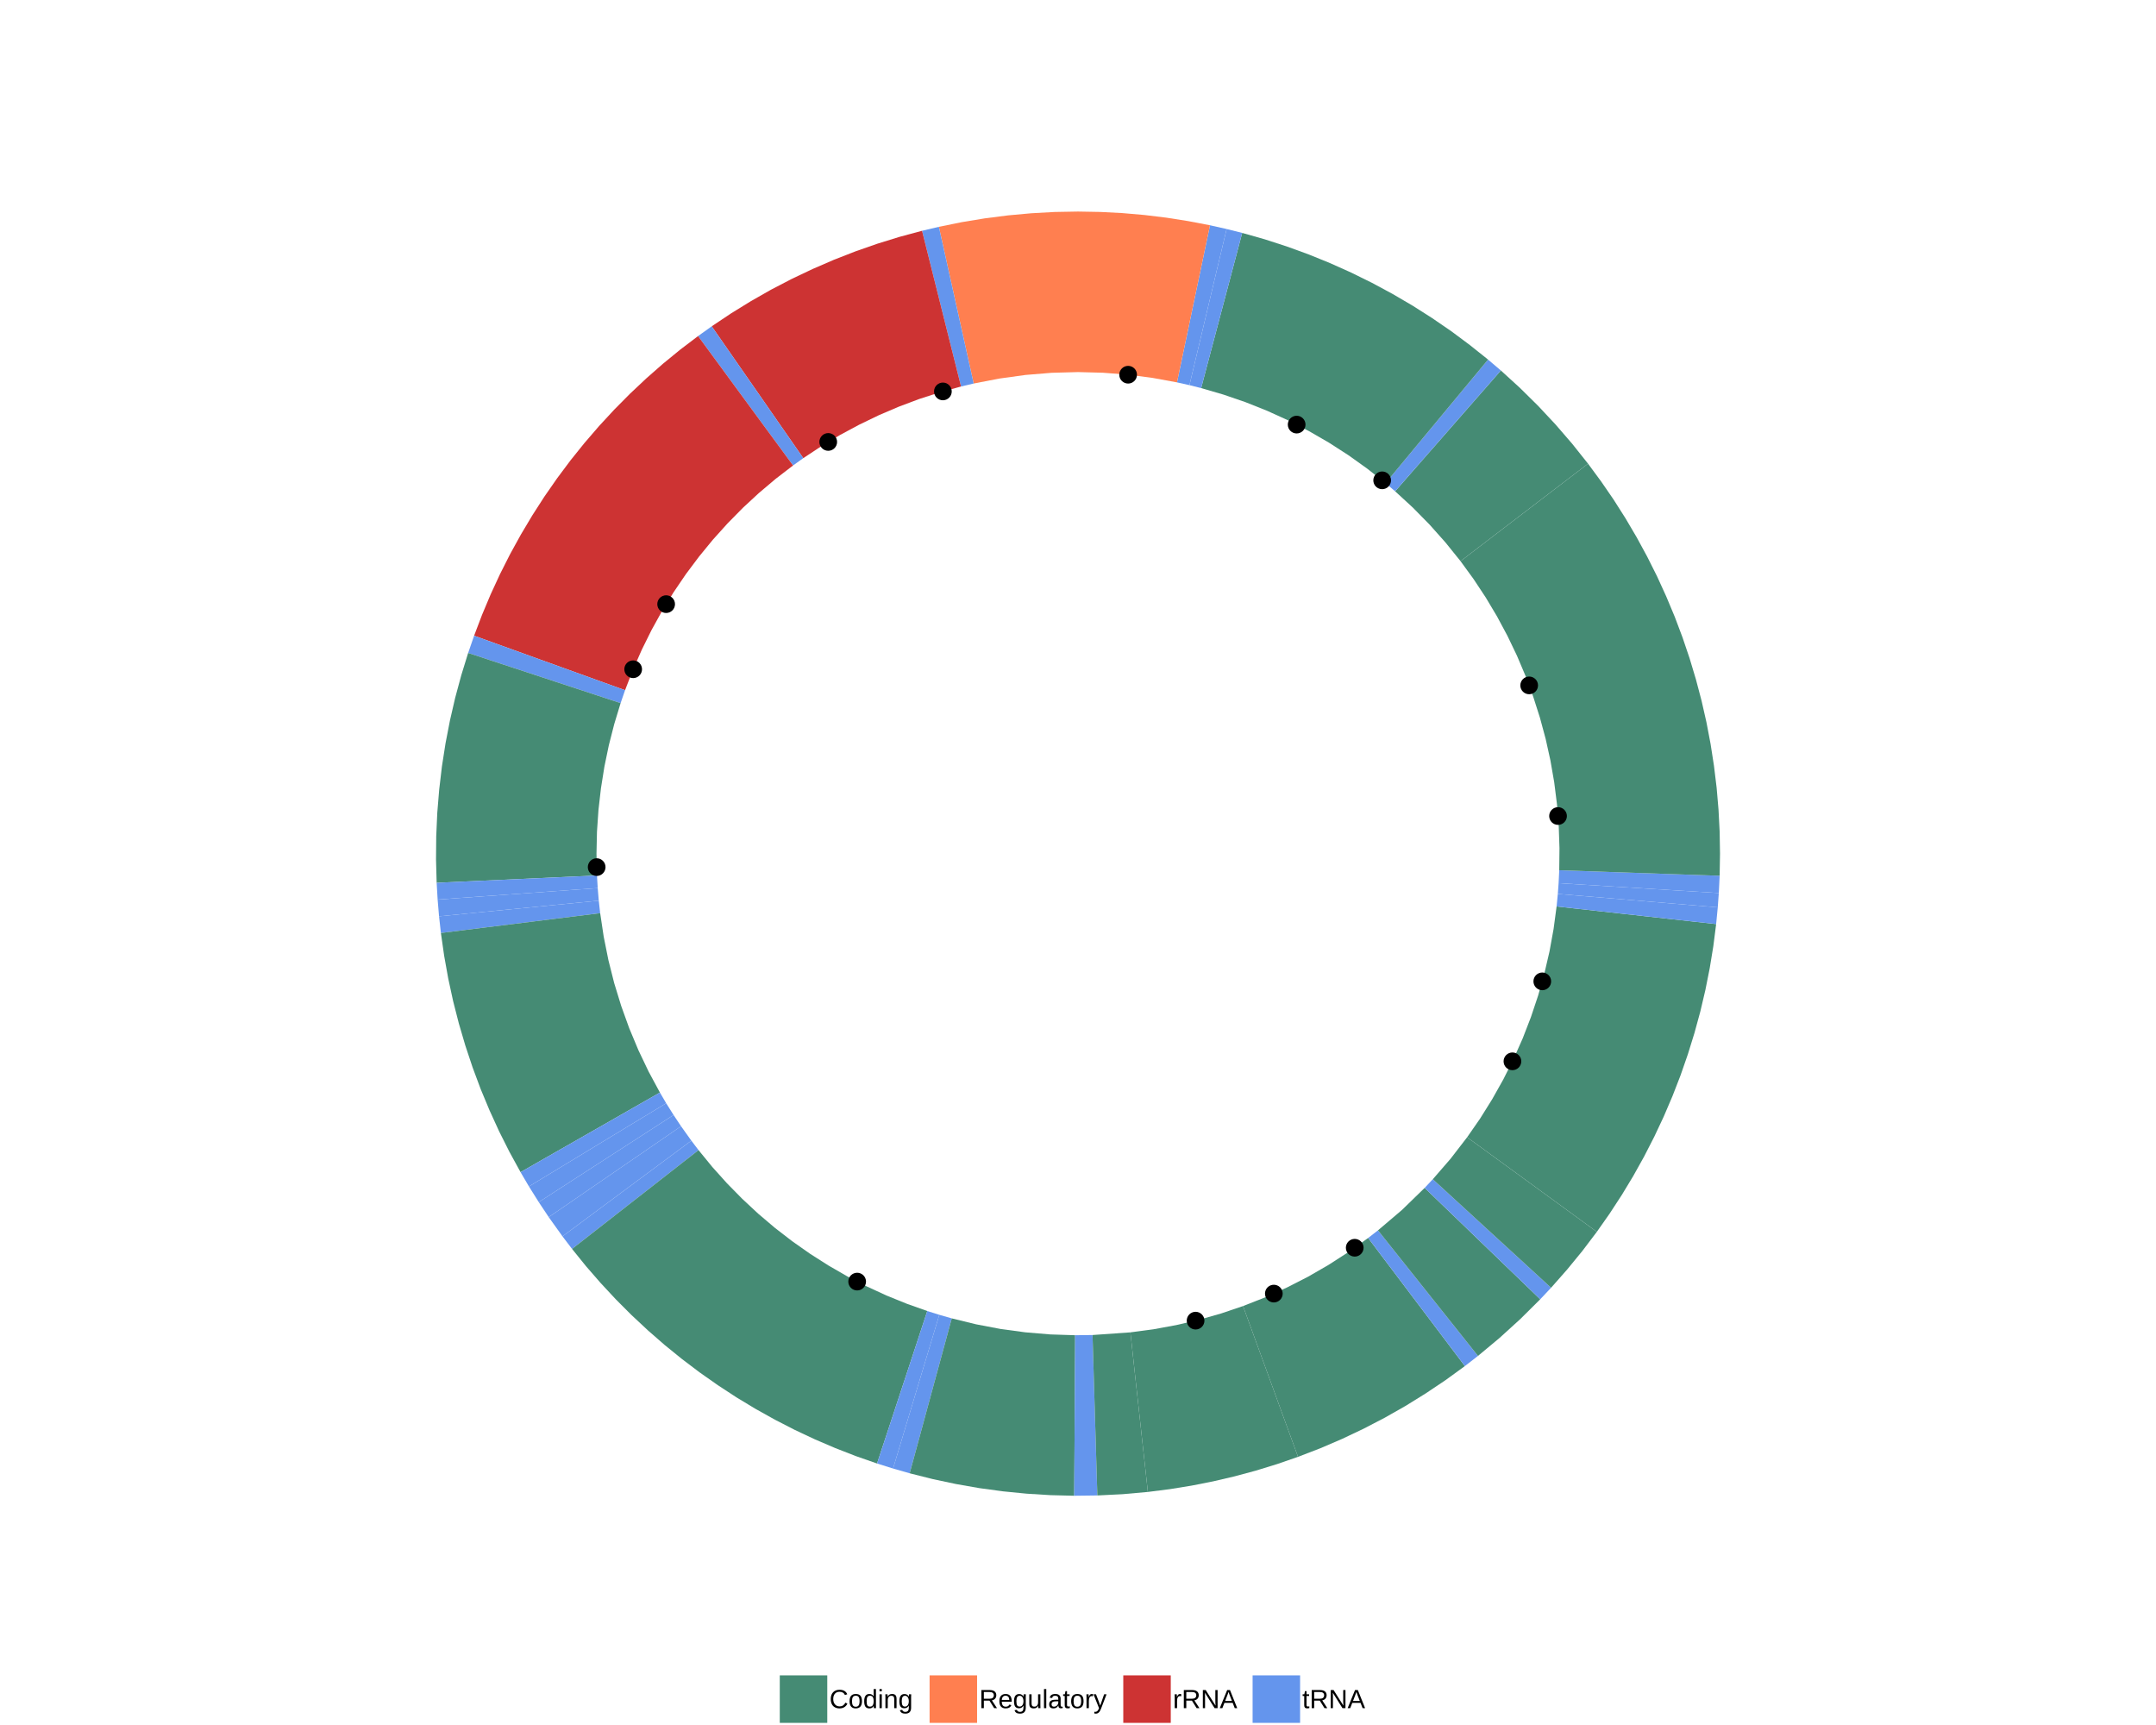
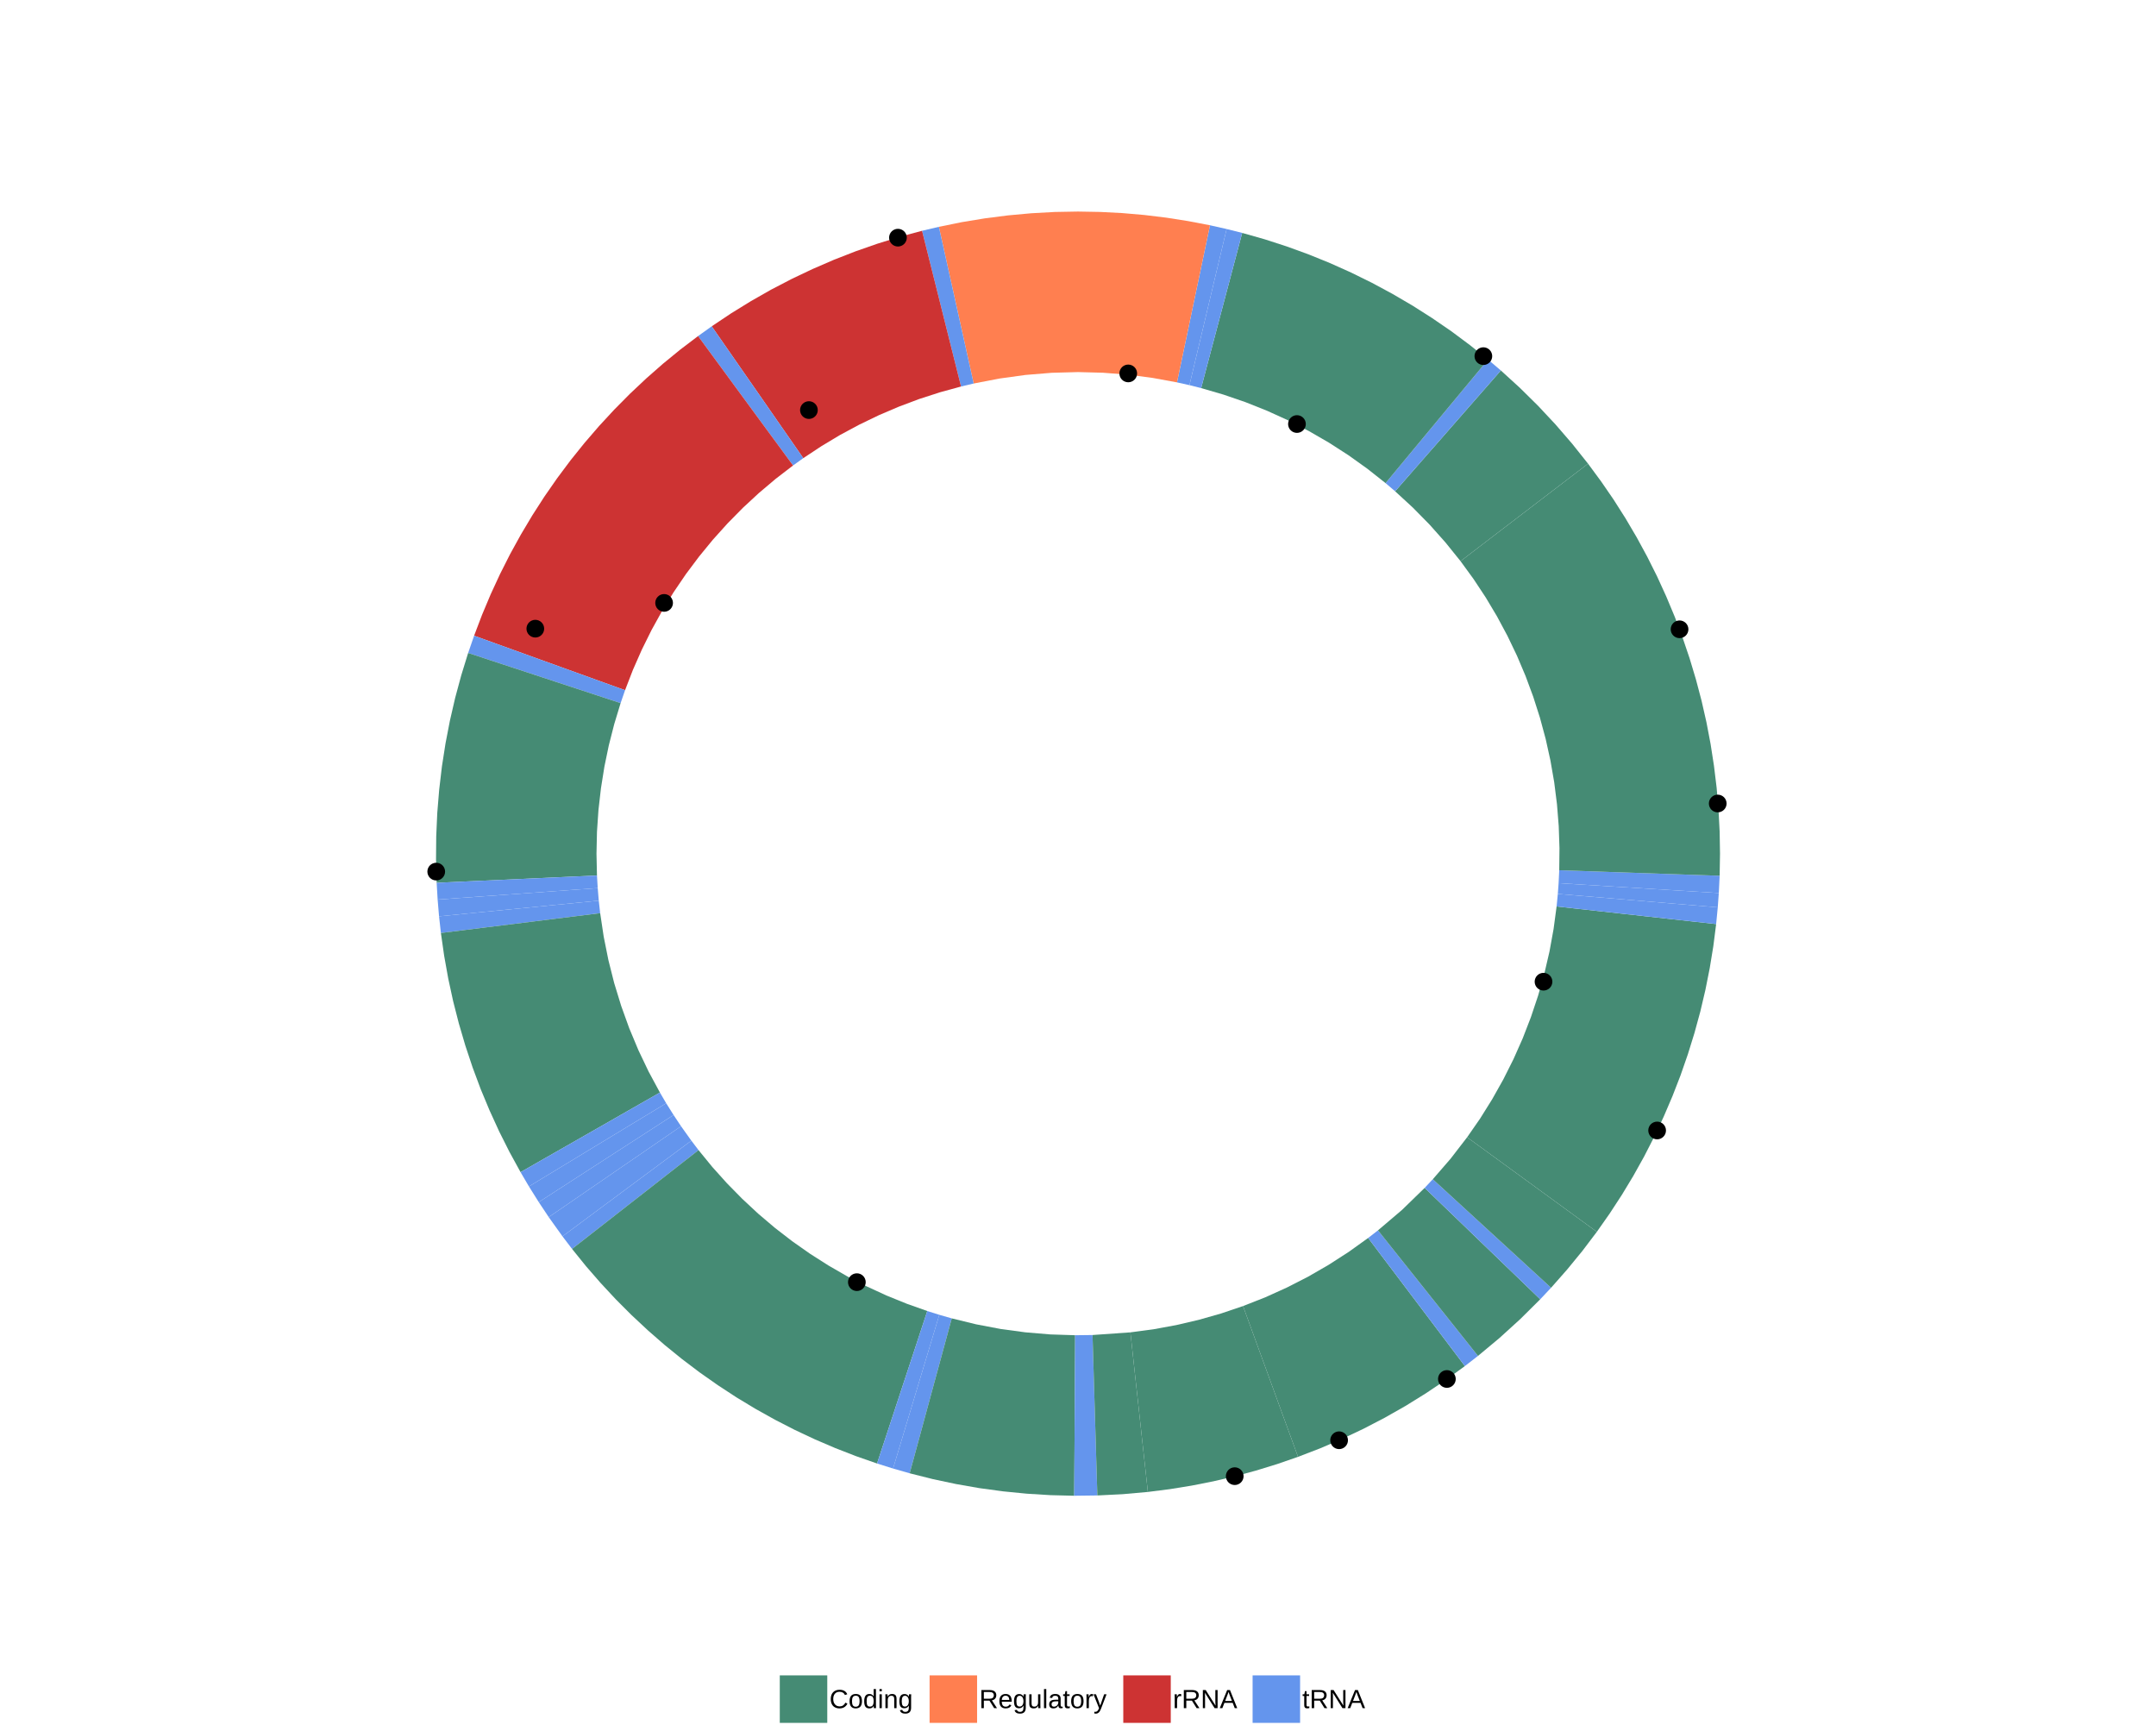
<svg xmlns="http://www.w3.org/2000/svg" viewBox="0 0 720.00 576.00">
  <defs>
    <style type="text/css">
    line, polyline, polygon, path, rect, circle {
      fill: none;
      stroke: #000000;
      stroke-linecap: round;
      stroke-linejoin: round;
      stroke-miterlimit: 10.00;
    }
  </style>
  </defs>
  <rect width="100%" height="100%" style="stroke: none; fill: #FFFFFF;" />
  <defs>
    <clipPath id="cpOTIuMDB8NjI4LjAwfDU1My4wNXwxNy4wNA==">
      <rect x="92.00" y="17.04" width="536.01" height="536.01" />
    </clipPath>
  </defs>
  <polygon points="325.16,128.06 323.50,120.59 321.84,113.11 320.18,105.64 318.52,98.16 316.86,90.69 315.20,83.21 313.54,75.74 321.19,74.18 328.89,72.91 336.63,71.92 344.40,71.21 352.20,70.78 360.00,70.64 360.00,78.30 360.00,85.96 360.00,93.61 360.00,101.27 360.00,108.93 360.00,116.59 360.00,124.24 351.22,124.48 342.47,125.20 333.77,126.40 325.16,128.06 " style="stroke-width: 1.07; stroke: none; fill: #FF7F50;" clip-path="url(#cpOTIuMDB8NjI4LjAwfDU1My4wNXwxNy4wNA==)" />
  <polygon points="320.94,129.06 319.08,121.63 317.22,114.20 315.36,106.78 313.50,99.35 311.64,91.92 309.78,84.49 307.92,77.06 313.54,75.74 315.20,83.21 316.86,90.69 318.52,98.16 320.18,105.64 321.84,113.11 323.50,120.59 325.16,128.06 320.94,129.06 " style="stroke-width: 1.07; stroke: none; fill: #6495ED;" clip-path="url(#cpOTIuMDB8NjI4LjAwfDU1My4wNXwxNy4wNA==)" />
  <polygon points="268.26,152.98 263.89,146.69 259.52,140.40 255.16,134.11 250.79,127.82 246.42,121.54 242.05,115.25 237.68,108.96 244.13,104.65 250.73,100.58 257.47,96.74 264.35,93.16 271.36,89.83 278.47,86.75 285.70,83.93 293.02,81.37 300.43,79.08 307.92,77.06 309.78,84.49 311.64,91.92 313.50,99.35 315.36,106.78 317.22,114.20 319.08,121.63 320.94,129.06 313.93,130.98 307.01,133.22 300.20,135.78 293.52,138.63 286.97,141.79 280.56,145.23 274.33,148.97 268.26,152.98 " style="stroke-width: 1.07; stroke: none; fill: #CD3333;" clip-path="url(#cpOTIuMDB8NjI4LjAwfDU1My4wNXwxNy4wNA==)" />
  <polygon points="264.84,155.43 260.31,149.25 255.77,143.08 251.24,136.91 246.71,130.74 242.18,124.56 237.65,118.39 233.12,112.22 237.68,108.96 242.05,115.25 246.42,121.54 250.79,127.82 255.16,134.11 259.52,140.40 263.89,146.69 268.26,152.98 264.84,155.43 " style="stroke-width: 1.07; stroke: none; fill: #6495ED;" clip-path="url(#cpOTIuMDB8NjI4LjAwfDU1My4wNXwxNy4wNA==)" />
  <polygon points="208.74,230.46 201.54,227.87 194.34,225.27 187.14,222.67 179.93,220.07 172.73,217.47 165.53,214.87 158.33,212.27 160.98,205.30 163.87,198.43 167.00,191.66 170.36,185.01 173.96,178.48 177.78,172.07 181.81,165.81 186.07,159.68 190.53,153.71 195.20,147.90 200.07,142.25 205.13,136.78 210.38,131.48 215.81,126.37 221.41,121.45 227.18,116.73 233.12,112.22 237.65,118.39 242.18,124.56 246.71,130.74 251.24,136.91 255.77,143.08 260.31,149.25 264.84,155.43 259.04,159.89 253.46,164.60 248.09,169.57 242.96,174.78 238.07,180.21 233.43,185.87 229.05,191.72 224.94,197.77 221.11,204.00 217.57,210.40 214.33,216.95 211.38,223.64 208.74,230.46 " style="stroke-width: 1.07; stroke: none; fill: #CD3333;" clip-path="url(#cpOTIuMDB8NjI4LjAwfDU1My4wNXwxNy4wNA==)" />
  <polygon points="207.25,234.79 199.98,232.39 192.71,230.00 185.43,227.61 178.16,225.21 170.89,222.82 163.61,220.43 156.34,218.03 158.33,212.27 165.53,214.87 172.73,217.47 179.93,220.07 187.14,222.67 194.34,225.27 201.54,227.87 208.74,230.46 207.25,234.79 " style="stroke-width: 1.07; stroke: none; fill: #6495ED;" clip-path="url(#cpOTIuMDB8NjI4LjAwfDU1My4wNXwxNy4wNA==)" />
  <polygon points="199.36,292.35 191.71,292.69 184.06,293.04 176.42,293.39 168.77,293.74 161.12,294.08 153.47,294.43 145.82,294.78 145.61,286.99 145.68,279.21 146.03,271.42 146.67,263.66 147.58,255.93 148.78,248.23 150.26,240.58 152.01,233.00 154.04,225.48 156.34,218.03 163.61,220.43 170.89,222.82 178.16,225.21 185.43,227.61 192.71,230.00 199.98,232.39 207.25,234.79 205.13,241.77 203.32,248.85 201.84,256.00 200.69,263.21 199.86,270.46 199.36,277.75 199.20,285.05 199.36,292.35 " style="stroke-width: 1.07; stroke: none; fill: #458B74;" clip-path="url(#cpOTIuMDB8NjI4LjAwfDU1My4wNXwxNy4wNA==)" />
  <polygon points="199.61,296.55 191.97,297.09 184.33,297.64 176.70,298.19 169.06,298.74 161.42,299.28 153.78,299.83 146.15,300.38 145.82,294.78 153.47,294.43 161.12,294.08 168.77,293.74 176.42,293.39 184.06,293.04 191.71,292.69 199.36,292.35 199.61,296.55 " style="stroke-width: 1.07; stroke: none; fill: #6495ED;" clip-path="url(#cpOTIuMDB8NjI4LjAwfDU1My4wNXwxNy4wNA==)" />
  <polygon points="199.96,300.74 192.34,301.49 184.72,302.23 177.10,302.98 169.48,303.73 161.86,304.47 154.24,305.22 146.62,305.97 146.15,300.38 153.78,299.83 161.42,299.28 169.06,298.74 176.70,298.19 184.33,297.64 191.97,297.09 199.61,296.55 199.96,300.74 " style="stroke-width: 1.07; stroke: none; fill: #6495ED;" clip-path="url(#cpOTIuMDB8NjI4LjAwfDU1My4wNXwxNy4wNA==)" />
  <polygon points="200.43,304.92 192.83,305.87 185.23,306.81 177.63,307.76 170.04,308.71 162.44,309.65 154.84,310.60 147.24,311.54 146.62,305.97 154.24,305.22 161.86,304.47 169.48,303.73 177.10,302.98 184.72,302.23 192.34,301.49 199.96,300.74 200.43,304.92 " style="stroke-width: 1.07; stroke: none; fill: #6495ED;" clip-path="url(#cpOTIuMDB8NjI4LjAwfDU1My4wNXwxNy4wNA==)" />
  <polygon points="220.38,364.81 213.73,368.61 207.08,372.41 200.43,376.21 193.78,380.01 187.13,383.81 180.48,387.60 173.84,391.40 170.14,384.65 166.68,377.76 163.48,370.76 160.52,363.65 157.83,356.43 155.40,349.13 153.23,341.74 151.32,334.27 149.69,326.75 148.33,319.17 147.24,311.54 154.84,310.60 162.44,309.65 170.04,308.71 177.63,307.76 185.23,306.81 192.83,305.87 200.43,304.92 201.61,312.77 203.17,320.56 205.11,328.26 207.44,335.86 210.13,343.33 213.19,350.65 216.61,357.82 220.38,364.81 " style="stroke-width: 1.07; stroke: none; fill: #458B74;" clip-path="url(#cpOTIuMDB8NjI4LjAwfDU1My4wNXwxNy4wNA==)" />
  <polygon points="222.48,368.39 215.93,372.36 209.38,376.32 202.83,380.29 196.29,384.26 189.74,388.23 183.19,392.20 176.64,396.17 173.84,391.40 180.48,387.60 187.13,383.81 193.78,380.01 200.43,376.21 207.08,372.41 213.73,368.61 220.38,364.81 222.48,368.39 " style="stroke-width: 1.07; stroke: none; fill: #6495ED;" clip-path="url(#cpOTIuMDB8NjI4LjAwfDU1My4wNXwxNy4wNA==)" />
  <polygon points="224.94,372.31 218.51,376.47 212.08,380.63 205.64,384.78 199.21,388.94 192.78,393.09 186.35,397.25 179.92,401.40 176.64,396.17 183.19,392.20 189.74,388.23 196.29,384.26 202.83,380.29 209.38,376.32 215.93,372.36 222.48,368.39 224.94,372.31 " style="stroke-width: 1.07; stroke: none; fill: #6495ED;" clip-path="url(#cpOTIuMDB8NjI4LjAwfDU1My4wNXwxNy4wNA==)" />
  <polygon points="227.44,376.07 221.13,380.40 214.82,384.74 208.50,389.07 202.19,393.41 195.88,397.74 189.57,402.08 183.25,406.41 179.92,401.40 186.35,397.25 192.78,393.09 199.21,388.94 205.64,384.78 212.08,380.63 218.51,376.47 224.94,372.31 227.44,376.07 " style="stroke-width: 1.07; stroke: none; fill: #6495ED;" clip-path="url(#cpOTIuMDB8NjI4LjAwfDU1My4wNXwxNy4wNA==)" />
  <polygon points="230.88,380.88 224.73,385.45 218.58,390.01 212.43,394.57 206.28,399.14 200.13,403.70 193.98,408.27 187.84,412.83 183.25,406.41 189.57,402.08 195.88,397.74 202.19,393.41 208.50,389.07 214.82,384.74 221.13,380.40 227.44,376.07 230.88,380.88 " style="stroke-width: 1.07; stroke: none; fill: #6495ED;" clip-path="url(#cpOTIuMDB8NjI4LjAwfDU1My4wNXwxNy4wNA==)" />
  <polygon points="233.28,384.04 227.24,388.75 221.21,393.46 215.18,398.18 209.14,402.89 203.11,407.61 197.07,412.32 191.04,417.03 187.84,412.83 193.98,408.27 200.13,403.70 206.28,399.14 212.43,394.57 218.58,390.01 224.73,385.45 230.88,380.88 233.28,384.04 " style="stroke-width: 1.07; stroke: none; fill: #6495ED;" clip-path="url(#cpOTIuMDB8NjI4LjAwfDU1My4wNXwxNy4wNA==)" />
  <polygon points="309.67,437.77 307.27,445.04 304.88,452.31 302.48,459.59 300.08,466.86 297.69,474.13 295.29,481.40 292.89,488.68 285.87,486.23 278.95,483.54 272.12,480.61 265.39,477.45 258.78,474.05 252.29,470.43 245.93,466.59 239.71,462.52 233.63,458.25 227.70,453.76 221.93,449.08 216.33,444.19 210.90,439.12 205.65,433.86 200.59,428.42 195.71,422.81 191.04,417.03 197.07,412.32 203.11,407.61 209.14,402.89 215.18,398.18 221.21,393.46 227.24,388.75 233.28,384.04 237.89,389.68 242.76,395.10 247.87,400.30 253.21,405.27 258.76,409.98 264.53,414.44 270.49,418.63 276.64,422.55 282.95,426.19 289.43,429.54 296.05,432.59 302.80,435.33 309.67,437.77 " style="stroke-width: 1.07; stroke: none; fill: #458B74;" clip-path="url(#cpOTIuMDB8NjI4LjAwfDU1My4wNXwxNy4wNA==)" />
  <polygon points="313.68,439.03 311.48,446.37 309.27,453.70 307.06,461.03 304.86,468.36 302.65,475.70 300.45,483.03 298.24,490.36 292.89,488.68 295.29,481.40 297.69,474.13 300.08,466.86 302.48,459.59 304.88,452.31 307.27,445.04 309.67,437.77 313.68,439.03 " style="stroke-width: 1.07; stroke: none; fill: #6495ED;" clip-path="url(#cpOTIuMDB8NjI4LjAwfDU1My4wNXwxNy4wNA==)" />
  <polygon points="317.84,440.22 315.84,447.61 313.83,455.00 311.82,462.39 309.81,469.78 307.81,477.17 305.80,484.56 303.79,491.95 298.24,490.36 300.45,483.03 302.65,475.70 304.86,468.36 307.06,461.03 309.27,453.70 311.48,446.37 313.68,439.03 317.84,440.22 " style="stroke-width: 1.07; stroke: none; fill: #6495ED;" clip-path="url(#cpOTIuMDB8NjI4LjAwfDU1My4wNXwxNy4wNA==)" />
  <polygon points="359.05,445.85 359.01,453.50 358.96,461.16 358.92,468.82 358.87,476.47 358.83,484.13 358.78,491.79 358.74,499.45 350.80,499.25 342.87,498.76 334.96,497.98 327.09,496.91 319.27,495.54 311.50,493.89 303.79,491.95 305.80,484.56 307.81,477.17 309.81,469.78 311.82,462.39 313.83,455.00 315.84,447.61 317.84,440.22 325.95,442.20 334.14,443.76 342.41,444.88 350.72,445.58 359.05,445.85 " style="stroke-width: 1.07; stroke: none; fill: #458B74;" clip-path="url(#cpOTIuMDB8NjI4LjAwfDU1My4wNXwxNy4wNA==)" />
  <polygon points="364.85,445.78 365.08,453.43 365.31,461.08 365.54,468.74 365.77,476.39 366.00,484.04 366.23,491.70 366.46,499.35 358.74,499.45 358.78,491.79 358.83,484.13 358.87,476.47 358.92,468.82 358.96,461.16 359.01,453.50 359.05,445.85 364.85,445.78 " style="stroke-width: 1.07; stroke: none; fill: #6495ED;" clip-path="url(#cpOTIuMDB8NjI4LjAwfDU1My4wNXwxNy4wNA==)" />
  <polygon points="377.50,444.89 378.33,452.51 379.16,460.12 380.00,467.73 380.83,475.34 381.66,482.95 382.50,490.57 383.33,498.18 374.91,498.93 366.46,499.35 366.23,491.70 366.00,484.04 365.77,476.39 365.54,468.74 365.31,461.08 365.08,453.43 364.85,445.78 377.50,444.89 " style="stroke-width: 1.07; stroke: none; fill: #458B74;" clip-path="url(#cpOTIuMDB8NjI4LjAwfDU1My4wNXwxNy4wNA==)" />
  <polygon points="415.11,436.11 417.74,443.30 420.36,450.50 422.99,457.69 425.61,464.88 428.23,472.08 430.86,479.27 433.48,486.46 426.51,488.87 419.46,491.04 412.34,492.96 405.16,494.64 397.93,496.07 390.65,497.25 383.33,498.18 382.50,490.57 381.66,482.95 380.83,475.34 380.00,467.73 379.16,460.12 378.33,452.51 377.50,444.89 385.17,443.87 392.79,442.47 400.33,440.71 407.78,438.59 415.11,436.11 " style="stroke-width: 1.07; stroke: none; fill: #458B74;" clip-path="url(#cpOTIuMDB8NjI4LjAwfDU1My4wNXwxNy4wNA==)" />
  <polygon points="456.90,413.37 461.51,419.49 466.13,425.60 470.74,431.71 475.36,437.82 479.97,443.93 484.58,450.04 489.20,456.15 482.76,460.83 476.15,465.26 469.39,469.45 462.47,473.38 455.41,477.05 448.22,480.46 440.91,483.60 433.48,486.46 430.86,479.27 428.23,472.08 425.61,464.88 422.99,457.69 420.36,450.50 417.74,443.30 415.11,436.11 422.52,433.20 429.77,429.92 436.85,426.30 443.74,422.32 450.43,418.01 456.90,413.37 " style="stroke-width: 1.07; stroke: none; fill: #458B74;" clip-path="url(#cpOTIuMDB8NjI4LjAwfDU1My4wNXwxNy4wNA==)" />
  <polygon points="460.18,410.83 464.95,416.82 469.72,422.81 474.49,428.80 479.26,434.79 484.03,440.78 488.80,446.77 493.57,452.76 489.20,456.15 484.58,450.04 479.97,443.93 475.36,437.82 470.74,431.71 466.13,425.60 461.51,419.49 456.90,413.37 460.18,410.83 " style="stroke-width: 1.07; stroke: none; fill: #6495ED;" clip-path="url(#cpOTIuMDB8NjI4LjAwfDU1My4wNXwxNy4wNA==)" />
  <polygon points="475.77,396.65 481.28,401.96 486.80,407.27 492.31,412.59 497.82,417.90 503.34,423.22 508.85,428.53 514.36,433.85 507.71,440.45 500.77,446.76 493.57,452.76 488.80,446.77 484.03,440.78 479.26,434.79 474.49,428.80 469.72,422.81 464.95,416.82 460.18,410.83 468.21,404.00 475.77,396.65 " style="stroke-width: 1.07; stroke: none; fill: #458B74;" clip-path="url(#cpOTIuMDB8NjI4LjAwfDU1My4wNXwxNy4wNA==)" />
  <polygon points="478.49,393.76 484.13,398.94 489.77,404.11 495.41,409.29 501.06,414.47 506.70,419.64 512.34,424.82 517.98,430.00 514.36,433.85 508.85,428.53 503.34,423.22 497.82,417.90 492.31,412.59 486.80,407.27 481.28,401.96 475.77,396.65 478.49,393.76 " style="stroke-width: 1.07; stroke: none; fill: #6495ED;" clip-path="url(#cpOTIuMDB8NjI4LjAwfDU1My4wNXwxNy4wNA==)" />
  <polygon points="489.95,379.75 496.14,384.26 502.33,388.77 508.52,393.28 514.71,397.79 520.90,402.30 527.08,406.81 533.27,411.32 528.41,417.74 523.31,423.96 517.98,430.00 512.34,424.82 506.70,419.64 501.06,414.47 495.41,409.29 489.77,404.11 484.13,398.94 478.49,393.76 484.42,386.92 489.95,379.75 " style="stroke-width: 1.07; stroke: none; fill: #458B74;" clip-path="url(#cpOTIuMDB8NjI4LjAwfDU1My4wNXwxNy4wNA==)" />
  <polygon points="519.83,302.68 527.44,303.52 535.06,304.36 542.67,305.20 550.28,306.04 557.89,306.88 565.50,307.72 573.11,308.56 572.17,315.93 570.97,323.26 569.52,330.55 567.82,337.78 565.86,344.95 563.66,352.05 561.22,359.07 558.53,366.00 555.61,372.83 552.45,379.55 549.06,386.17 545.44,392.66 541.60,399.02 537.54,405.24 533.27,411.32 527.08,406.81 520.90,402.30 514.71,397.79 508.52,393.28 502.33,388.77 496.14,384.26 489.95,379.75 494.28,373.51 498.31,367.06 502.03,360.44 505.44,353.64 508.52,346.70 511.26,339.61 513.67,332.40 515.74,325.09 517.46,317.69 518.82,310.21 519.83,302.68 " style="stroke-width: 1.07; stroke: none; fill: #458B74;" clip-path="url(#cpOTIuMDB8NjI4LjAwfDU1My4wNXwxNy4wNA==)" />
  <polygon points="520.24,298.49 527.87,299.13 535.50,299.77 543.13,300.41 550.76,301.05 558.39,301.69 566.02,302.33 573.65,302.97 573.11,308.56 565.50,307.72 557.89,306.88 550.28,306.04 542.67,305.20 535.06,304.36 527.44,303.52 519.83,302.68 520.24,298.49 " style="stroke-width: 1.07; stroke: none; fill: #6495ED;" clip-path="url(#cpOTIuMDB8NjI4LjAwfDU1My4wNXwxNy4wNA==)" />
  <polygon points="520.50,294.90 528.14,295.37 535.79,295.84 543.43,296.31 551.07,296.78 558.71,297.25 566.36,297.72 574.00,298.19 573.65,302.97 566.02,302.33 558.39,301.69 550.76,301.05 543.13,300.41 535.50,299.77 527.87,299.13 520.24,298.49 520.50,294.90 " style="stroke-width: 1.07; stroke: none; fill: #6495ED;" clip-path="url(#cpOTIuMDB8NjI4LjAwfDU1My4wNXwxNy4wNA==)" />
  <polygon points="520.71,290.58 528.36,290.84 536.01,291.11 543.67,291.37 551.32,291.63 558.97,291.90 566.62,292.16 574.28,292.42 574.00,298.19 566.36,297.72 558.71,297.25 551.07,296.78 543.43,296.31 535.79,295.84 528.14,295.37 520.50,294.90 520.71,290.58 " style="stroke-width: 1.07; stroke: none; fill: #6495ED;" clip-path="url(#cpOTIuMDB8NjI4LjAwfDU1My4wNXwxNy4wNA==)" />
  <polygon points="487.75,187.38 493.83,182.73 499.91,178.08 506.00,173.43 512.08,168.78 518.16,164.13 524.25,159.48 530.33,154.83 534.70,160.76 538.87,166.83 542.82,173.04 546.56,179.39 550.08,185.86 553.38,192.45 556.44,199.15 559.28,205.94 561.88,212.84 564.24,219.81 566.36,226.87 568.24,233.99 569.87,241.17 571.25,248.41 572.38,255.69 573.27,263.00 573.90,270.34 574.28,277.69 574.40,285.06 574.28,292.42 566.62,292.16 558.97,291.90 551.32,291.63 543.67,291.37 536.01,291.11 528.36,290.84 520.71,290.58 520.79,283.21 520.54,275.85 519.95,268.51 519.03,261.20 517.77,253.95 516.18,246.75 514.26,239.64 512.02,232.63 509.46,225.72 506.59,218.94 503.40,212.29 499.92,205.80 496.15,199.48 492.09,193.34 487.75,187.38 " style="stroke-width: 1.07; stroke: none; fill: #458B74;" clip-path="url(#cpOTIuMDB8NjI4LjAwfDU1My4wNXwxNy4wNA==)" />
  <polygon points="465.91,164.05 470.95,158.28 475.99,152.52 481.04,146.76 486.08,141.00 491.12,135.24 496.17,129.48 501.21,123.71 507.52,129.46 513.60,135.46 519.43,141.69 525.01,148.15 530.33,154.83 524.25,159.48 518.16,164.13 512.08,168.78 506.00,173.43 499.91,178.08 493.83,182.73 487.75,187.38 482.73,181.15 477.41,175.17 471.80,169.47 465.91,164.05 " style="stroke-width: 1.07; stroke: none; fill: #458B74;" clip-path="url(#cpOTIuMDB8NjI4LjAwfDU1My4wNXwxNy4wNA==)" />
  <polygon points="462.71,161.32 467.60,155.43 472.49,149.53 477.38,143.64 482.27,137.75 487.16,131.86 492.05,125.97 496.94,120.07 501.21,123.71 496.17,129.48 491.12,135.24 486.08,141.00 481.04,146.76 475.99,152.52 470.95,158.28 465.91,164.05 462.71,161.32 " style="stroke-width: 1.07; stroke: none; fill: #6495ED;" clip-path="url(#cpOTIuMDB8NjI4LjAwfDU1My4wNXwxNy4wNA==)" />
  <polygon points="401.13,129.59 403.08,122.19 405.04,114.79 407.00,107.38 408.96,99.98 410.92,92.58 412.88,85.18 414.83,77.77 422.30,79.89 429.68,82.28 436.97,84.93 444.16,87.85 451.23,91.02 458.19,94.45 465.02,98.13 471.72,102.05 478.26,106.21 484.66,110.60 490.88,115.23 496.94,120.07 492.05,125.97 487.16,131.86 482.27,137.75 477.38,143.64 472.49,149.53 467.60,155.43 462.71,161.32 456.62,156.51 450.31,152.00 443.79,147.80 437.07,143.92 430.18,140.36 423.12,137.15 415.91,134.28 408.57,131.76 401.13,129.59 " style="stroke-width: 1.07; stroke: none; fill: #458B74;" clip-path="url(#cpOTIuMDB8NjI4LjAwfDU1My4wNXwxNy4wNA==)" />
  <polygon points="397.22,128.61 398.99,121.16 400.77,113.71 402.54,106.26 404.31,98.81 406.08,91.36 407.86,83.92 409.63,76.47 414.83,77.77 412.88,85.18 410.92,92.58 408.96,99.98 407.00,107.38 405.04,114.79 403.08,122.19 401.13,129.59 397.22,128.61 " style="stroke-width: 1.07; stroke: none; fill: #6495ED;" clip-path="url(#cpOTIuMDB8NjI4LjAwfDU1My4wNXwxNy4wNA==)" />
  <polygon points="393.06,127.68 394.63,120.18 396.21,112.69 397.78,105.20 399.35,97.70 400.93,90.21 402.50,82.72 404.08,75.22 409.63,76.47 407.86,83.92 406.08,91.36 404.31,98.81 402.54,106.26 400.77,113.71 398.99,121.16 397.22,128.61 393.06,127.68 " style="stroke-width: 1.07; stroke: none; fill: #6495ED;" clip-path="url(#cpOTIuMDB8NjI4LjAwfDU1My4wNXwxNy4wNA==)" />
  <polygon points="360.00,124.24 360.00,116.59 360.00,108.93 360.00,101.27 360.00,93.61 360.00,85.96 360.00,78.30 360.00,70.64 367.40,70.77 374.79,71.15 382.16,71.79 389.50,72.68 396.81,73.83 404.08,75.22 402.50,82.72 400.93,90.21 399.35,97.70 397.78,105.20 396.21,112.69 394.63,120.18 393.06,127.68 384.87,126.18 376.62,125.10 368.32,124.46 360.00,124.24 " style="stroke-width: 1.07; stroke: none; fill: #FF7F50;" clip-path="url(#cpOTIuMDB8NjI4LjAwfDU1My4wNXwxNy4wNA==)" />
-   <circle cx="314.88" cy="130.70" r="1.95pt" style="stroke-width: 0.71; fill: #000000;" clip-path="url(#cpOTIuMDB8NjI4LjAwfDU1My4wNXwxNy4wNA==)" />
-   <circle cx="276.59" cy="147.57" r="1.95pt" style="stroke-width: 0.71; fill: #000000;" clip-path="url(#cpOTIuMDB8NjI4LjAwfDU1My4wNXwxNy4wNA==)" />
-   <circle cx="222.46" cy="201.73" r="1.95pt" style="stroke-width: 0.71; fill: #000000;" clip-path="url(#cpOTIuMDB8NjI4LjAwfDU1My4wNXwxNy4wNA==)" />
-   <circle cx="211.45" cy="223.47" r="1.95pt" style="stroke-width: 0.71; fill: #000000;" clip-path="url(#cpOTIuMDB8NjI4LjAwfDU1My4wNXwxNy4wNA==)" />
-   <circle cx="199.26" cy="289.54" r="1.95pt" style="stroke-width: 0.71; fill: #000000;" clip-path="url(#cpOTIuMDB8NjI4LjAwfDU1My4wNXwxNy4wNA==)" />
-   <circle cx="286.25" cy="427.94" r="1.95pt" style="stroke-width: 0.71; fill: #000000;" clip-path="url(#cpOTIuMDB8NjI4LjAwfDU1My4wNXwxNy4wNA==)" />
-   <circle cx="399.27" cy="440.98" r="1.95pt" style="stroke-width: 0.71; fill: #000000;" clip-path="url(#cpOTIuMDB8NjI4LjAwfDU1My4wNXwxNy4wNA==)" />
-   <circle cx="425.40" cy="431.95" r="1.95pt" style="stroke-width: 0.71; fill: #000000;" clip-path="url(#cpOTIuMDB8NjI4LjAwfDU1My4wNXwxNy4wNA==)" />
-   <circle cx="452.41" cy="416.64" r="1.95pt" style="stroke-width: 0.71; fill: #000000;" clip-path="url(#cpOTIuMDB8NjI4LjAwfDU1My4wNXwxNy4wNA==)" />
-   <circle cx="505.08" cy="354.39" r="1.95pt" style="stroke-width: 0.71; fill: #000000;" clip-path="url(#cpOTIuMDB8NjI4LjAwfDU1My4wNXwxNy4wNA==)" />
-   <circle cx="515.05" cy="327.69" r="1.95pt" style="stroke-width: 0.71; fill: #000000;" clip-path="url(#cpOTIuMDB8NjI4LjAwfDU1My4wNXwxNy4wNA==)" />
-   <circle cx="520.31" cy="272.48" r="1.95pt" style="stroke-width: 0.71; fill: #000000;" clip-path="url(#cpOTIuMDB8NjI4LjAwfDU1My4wNXwxNy4wNA==)" />
-   <circle cx="510.67" cy="228.86" r="1.95pt" style="stroke-width: 0.71; fill: #000000;" clip-path="url(#cpOTIuMDB8NjI4LjAwfDU1My4wNXwxNy4wNA==)" />
-   <circle cx="461.58" cy="160.39" r="1.95pt" style="stroke-width: 0.71; fill: #000000;" clip-path="url(#cpOTIuMDB8NjI4LjAwfDU1My4wNXwxNy4wNA==)" />
-   <circle cx="433.02" cy="141.78" r="1.95pt" style="stroke-width: 0.71; fill: #000000;" clip-path="url(#cpOTIuMDB8NjI4LjAwfDU1My4wNXwxNy4wNA==)" />
-   <circle cx="376.74" cy="125.12" r="1.95pt" style="stroke-width: 0.71; fill: #000000;" clip-path="url(#cpOTIuMDB8NjI4LjAwfDU1My4wNXwxNy4wNA==)" />
+   <circle cx="299.87" cy="79.36" r="1.95pt" style="stroke-width: 0.71; fill: #000000;" clip-path="url(#cpOTIuMDB8NjI4LjAwfDU1My4wNXwxNy4wNA==)" />
+   <circle cx="270.14" cy="136.93" r="1.95pt" style="stroke-width: 0.71; fill: #000000;" clip-path="url(#cpOTIuMDB8NjI4LjAwfDU1My4wNXwxNy4wNA==)" />
+   <circle cx="221.78" cy="201.32" r="1.95pt" style="stroke-width: 0.71; fill: #000000;" clip-path="url(#cpOTIuMDB8NjI4LjAwfDU1My4wNXwxNy4wNA==)" />
+   <circle cx="178.77" cy="209.92" r="1.95pt" style="stroke-width: 0.71; fill: #000000;" clip-path="url(#cpOTIuMDB8NjI4LjAwfDU1My4wNXwxNy4wNA==)" />
+   <circle cx="145.68" cy="291.04" r="1.95pt" style="stroke-width: 0.71; fill: #000000;" clip-path="url(#cpOTIuMDB8NjI4LjAwfDU1My4wNXwxNy4wNA==)" />
+   <circle cx="286.15" cy="428.13" r="1.95pt" style="stroke-width: 0.71; fill: #000000;" clip-path="url(#cpOTIuMDB8NjI4LjAwfDU1My4wNXwxNy4wNA==)" />
+   <circle cx="412.34" cy="492.91" r="1.95pt" style="stroke-width: 0.71; fill: #000000;" clip-path="url(#cpOTIuMDB8NjI4LjAwfDU1My4wNXwxNy4wNA==)" />
+   <circle cx="447.20" cy="480.92" r="1.95pt" style="stroke-width: 0.71; fill: #000000;" clip-path="url(#cpOTIuMDB8NjI4LjAwfDU1My4wNXwxNy4wNA==)" />
+   <circle cx="483.19" cy="460.46" r="1.95pt" style="stroke-width: 0.71; fill: #000000;" clip-path="url(#cpOTIuMDB8NjI4LjAwfDU1My4wNXwxNy4wNA==)" />
+   <circle cx="553.40" cy="377.48" r="1.95pt" style="stroke-width: 0.71; fill: #000000;" clip-path="url(#cpOTIuMDB8NjI4LjAwfDU1My4wNXwxNy4wNA==)" />
+   <circle cx="515.46" cy="327.80" r="1.95pt" style="stroke-width: 0.71; fill: #000000;" clip-path="url(#cpOTIuMDB8NjI4LjAwfDU1My4wNXwxNy4wNA==)" />
+   <circle cx="573.64" cy="268.30" r="1.95pt" style="stroke-width: 0.71; fill: #000000;" clip-path="url(#cpOTIuMDB8NjI4LjAwfDU1My4wNXwxNy4wNA==)" />
+   <circle cx="560.89" cy="210.13" r="1.95pt" style="stroke-width: 0.71; fill: #000000;" clip-path="url(#cpOTIuMDB8NjI4LjAwfDU1My4wNXwxNy4wNA==)" />
+   <circle cx="495.37" cy="118.92" r="1.95pt" style="stroke-width: 0.71; fill: #000000;" clip-path="url(#cpOTIuMDB8NjI4LjAwfDU1My4wNXwxNy4wNA==)" />
+   <circle cx="433.12" cy="141.59" r="1.95pt" style="stroke-width: 0.71; fill: #000000;" clip-path="url(#cpOTIuMDB8NjI4LjAwfDU1My4wNXwxNy4wNA==)" />
+   <circle cx="376.78" cy="124.69" r="1.95pt" style="stroke-width: 0.71; fill: #000000;" clip-path="url(#cpOTIuMDB8NjI4LjAwfDU1My4wNXwxNy4wNA==)" />
  <defs>
    <clipPath id="cpMC4wMHw3MjAuMDB8NTc2LjAwfDAuMDA=">
      <rect x="0.00" y="0.00" width="720.00" height="576.00" />
    </clipPath>
  </defs>
  <rect x="260.41" y="559.43" width="15.86" height="15.86" style="stroke-width: 1.07; stroke: none; stroke-linejoin: miter; fill: #458B74;" clip-path="url(#cpMC4wMHw3MjAuMDB8NTc2LjAwfDAuMDA=)" />
  <rect x="310.44" y="559.43" width="15.86" height="15.86" style="stroke-width: 1.07; stroke: none; stroke-linejoin: miter; fill: #FF7F50;" clip-path="url(#cpMC4wMHw3MjAuMDB8NTc2LjAwfDAuMDA=)" />
  <rect x="375.12" y="559.43" width="15.86" height="15.86" style="stroke-width: 1.07; stroke: none; stroke-linejoin: miter; fill: #CD3333;" clip-path="url(#cpMC4wMHw3MjAuMDB8NTc2LjAwfDAuMDA=)" />
  <rect x="418.31" y="559.43" width="15.86" height="15.86" style="stroke-width: 1.07; stroke: none; stroke-linejoin: miter; fill: #6495ED;" clip-path="url(#cpMC4wMHw3MjAuMDB8NTc2LjAwfDAuMDA=)" />
  <g clip-path="url(#cpMC4wMHw3MjAuMDB8NTc2LjAwfDAuMDA=)">
    <text x="276.98" y="570.38" style="font-size: 8.80px; font-family: Liberation Sans;" textLength="32.75px" lengthAdjust="spacingAndGlyphs"> Coding </text>
  </g>
  <g clip-path="url(#cpMC4wMHw3MjAuMDB8NTc2LjAwfDAuMDA=)">
    <text x="327.01" y="570.38" style="font-size: 8.80px; font-family: Liberation Sans;" textLength="47.41px" lengthAdjust="spacingAndGlyphs"> Regulatory </text>
  </g>
  <g clip-path="url(#cpMC4wMHw3MjAuMDB8NTc2LjAwfDAuMDA=)">
    <text x="391.69" y="570.38" style="font-size: 8.80px; font-family: Liberation Sans;" textLength="25.91px" lengthAdjust="spacingAndGlyphs"> rRNA </text>
  </g>
  <g clip-path="url(#cpMC4wMHw3MjAuMDB8NTc2LjAwfDAuMDA=)">
    <text x="434.88" y="570.38" style="font-size: 8.80px; font-family: Liberation Sans;" textLength="25.42px" lengthAdjust="spacingAndGlyphs"> tRNA </text>
  </g>
</svg>
